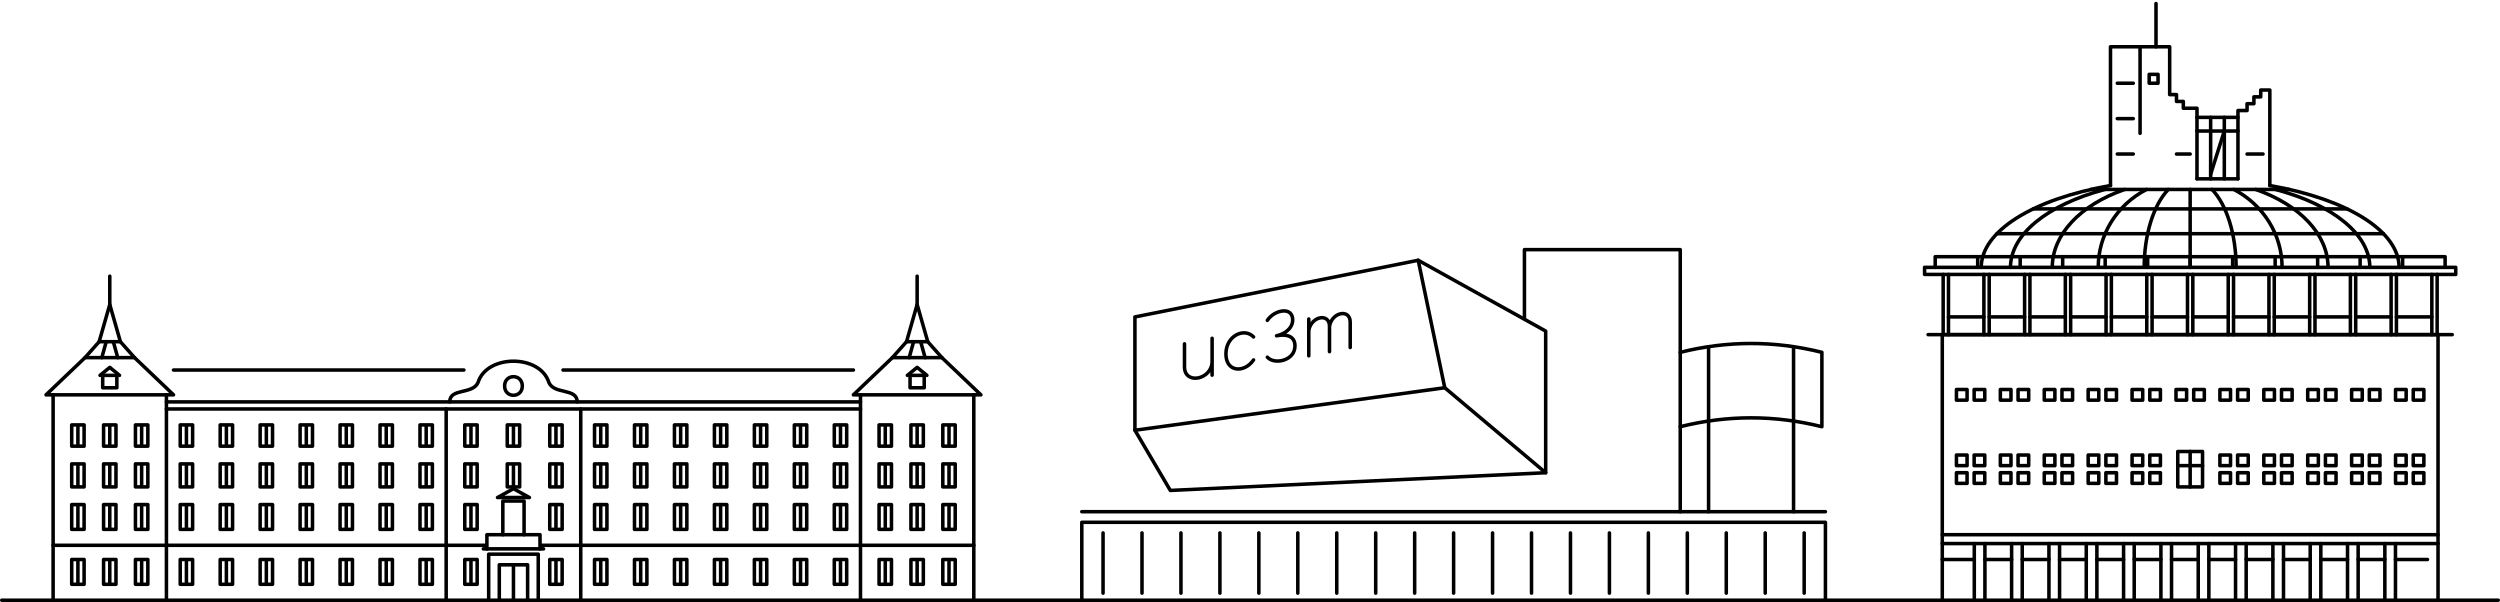
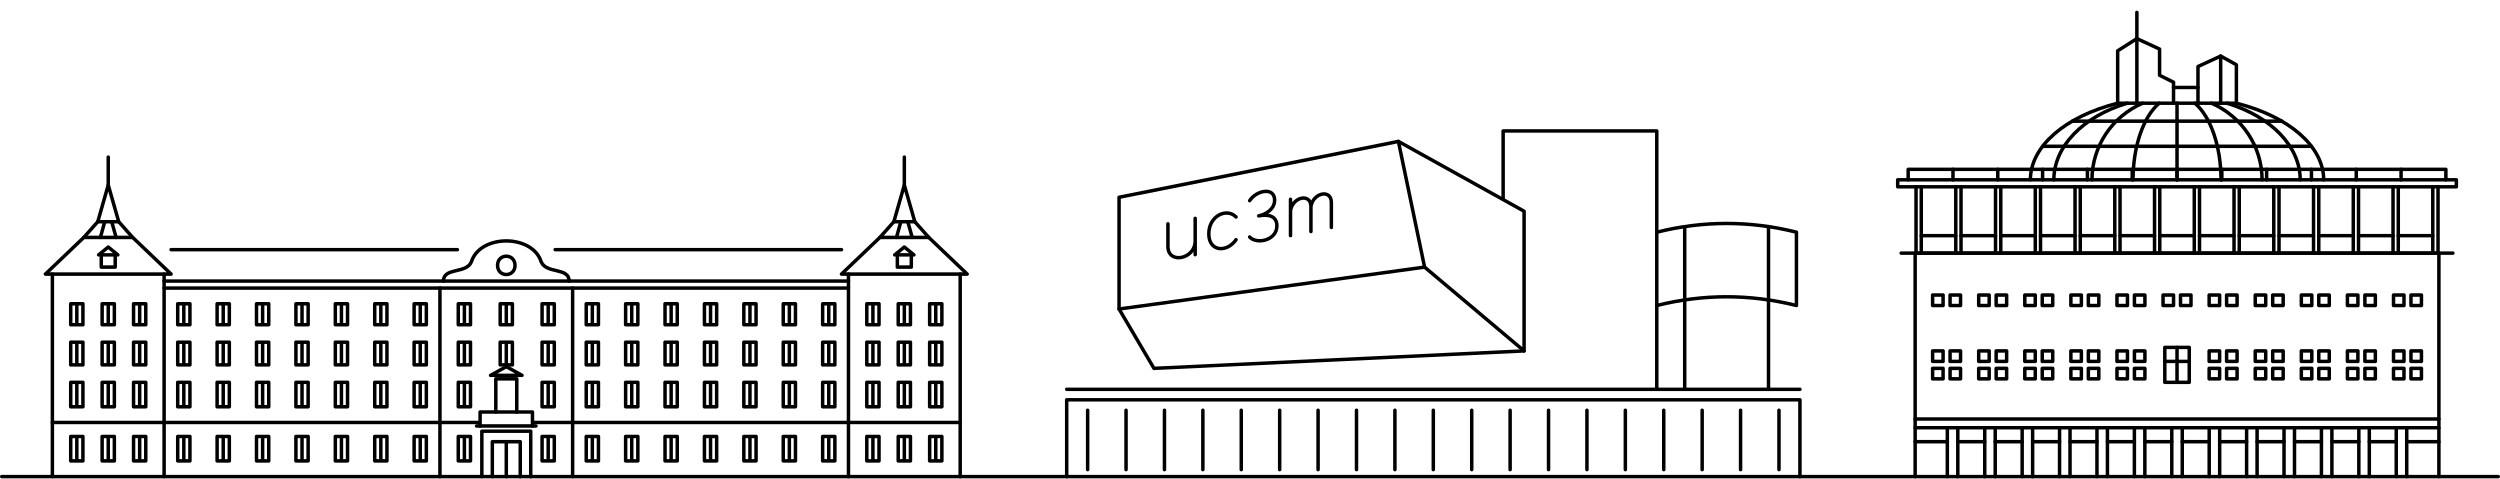
- <svg xmlns="http://www.w3.org/2000/svg" fill="none" stroke="currentColor" stroke-linecap="round" stroke-linejoin="round" stroke-width="2" viewBox="-1 -1 1412 340">
-   <path d="M29 338V222h-4l22-21h28l22 21h-4v116" />
-   <path d="M29 222h64" />
-   <path d="m47 201 8-9 6-21 6 21 8 9" />
-   <path d="M55 192h12" />
-   <path d="m56.5 201 2.5-9m6.5 9-2.5-9" />
-   <path d="M61 171v-16" />
-   <path d="M57 218v-7h8v7Z" />
-   <path d="m55.5 211 5.5-4.5 5.5 4.5" />
-   <path d="M485 338V222h-4l22-21h28l22 21h-4v116" />
-   <path d="M485 222h64" />
-   <path d="m503 201 8-9 6-21 6 21 8 9" />
-   <path d="M511 192h12" />
-   <path d="m512.5 201 2.5-9m6.5 9-2.5-9" />
-   <path d="M517 171v-16" />
-   <path d="M513 218v-7h8v7Z" />
-   <path d="m511.5 211 5.5-4.5 5.5 4.5" />
-   <path d="M93 226h392" />
-   <path d="M93 230h392" />
-   <path d="M97 208h164" />
-   <path d="M317 208h164" />
-   <path d="M251 230v108" />
-   <path d="M327 230v108" />
-   <path d="M253 226c0-8 13-4 16-11 5-16 35-16 40 0 3 7 16 3 16 11" />
-   <path d="M284 217c0 7 10 7 10 0s-10-7-10 0" />
-   <path d="M29 307h244" />
-   <path d="M305 307h244" />
-   <path d="M39.5 329v-14h7v14Zm3.5 0v-14m14.5 14v-14h7v14Zm3.5 0v-14m14.5 14v-14h7v14Zm3.5 0v-14m21.79 14v-14h7v14Zm3.5 0v-14m19.07 14v-14h7v14Zm3.5 0v-14m19.07 14v-14h7v14Zm3.5 0v-14m19.07 14v-14h7v14Zm3.5 0v-14m19.07 14v-14h7v14Zm3.5 0v-14m19.07 14v-14h7v14Zm3.5 0v-14m19.07 14v-14h7v14Zm3.5 0v-14m21.79 14v-14h7v14Zm3.5 0v-14m44.5 14v-14h7v14Zm3.5 0v-14m21.79 14v-14h7v14Zm3.5 0v-14m19.07 14v-14h7v14Zm3.5 0v-14m19.07 14v-14h7v14Zm3.5 0v-14m19.07 14v-14h7v14Zm3.5 0v-14m19.07 14v-14h7v14Zm3.5 0v-14m19.07 14v-14h7v14Zm3.5 0v-14m19.07 14v-14h7v14Zm3.5 0v-14m21.79 14v-14h7v14Zm3.5 0v-14m14.5 14v-14h7v14Zm3.5 0v-14m14.5 14v-14h7v14Zm3.5 0v-14" />
-   <path d="M39.5 298v-14h7v14Zm3.5 0v-14m14.5 14v-14h7v14Zm3.5 0v-14m14.5 14v-14h7v14Zm3.5 0v-14m21.79 14v-14h7v14Zm3.5 0v-14m19.07 14v-14h7v14Zm3.5 0v-14m19.07 14v-14h7v14Zm3.5 0v-14m19.07 14v-14h7v14Zm3.5 0v-14m19.07 14v-14h7v14Zm3.5 0v-14m19.07 14v-14h7v14Zm3.5 0v-14m19.07 14v-14h7v14Zm3.5 0v-14m21.79 14v-14h7v14Zm3.5 0v-14m44.5 14v-14h7v14Zm3.5 0v-14m21.79 14v-14h7v14Zm3.5 0v-14m19.07 14v-14h7v14Zm3.5 0v-14m19.07 14v-14h7v14Zm3.5 0v-14m19.07 14v-14h7v14Zm3.5 0v-14m19.07 14v-14h7v14Zm3.5 0v-14m19.07 14v-14h7v14Zm3.5 0v-14m19.07 14v-14h7v14Zm3.5 0v-14m21.79 14v-14h7v14Zm3.5 0v-14m14.5 14v-14h7v14Zm3.5 0v-14m14.5 14v-14h7v14Zm3.5 0v-14" />
-   <path d="M39.5 274v-13h7v13Zm3.5 0v-13m14.5 13v-13h7v13Zm3.5 0v-13m14.5 13v-13h7v13Zm3.5 0v-13m21.79 13v-13h7v13Zm3.5 0v-13m19.07 13v-13h7v13Zm3.5 0v-13m19.07 13v-13h7v13Zm3.5 0v-13m19.07 13v-13h7v13Zm3.5 0v-13m19.07 13v-13h7v13Zm3.5 0v-13m19.07 13v-13h7v13Zm3.5 0v-13m19.07 13v-13h7v13Zm3.5 0v-13m21.79 13v-13h7v13Zm3.5 0v-13m20.5 13v-13h7v13Zm3.5 0v-13m20.5 13v-13h7v13Zm3.5 0v-13m21.79 13v-13h7v13Zm3.5 0v-13m19.07 13v-13h7v13Zm3.5 0v-13m19.07 13v-13h7v13Zm3.5 0v-13m19.07 13v-13h7v13Zm3.5 0v-13m19.07 13v-13h7v13Zm3.5 0v-13m19.07 13v-13h7v13Zm3.5 0v-13m19.07 13v-13h7v13Zm3.5 0v-13m21.79 13v-13h7v13Zm3.5 0v-13m14.5 13v-13h7v13Zm3.5 0v-13m14.5 13v-13h7v13Zm3.5 0v-13" />
-   <path d="M39.5 251v-12h7v12Zm3.5 0v-12m14.5 12v-12h7v12Zm3.5 0v-12m14.5 12v-12h7v12Zm3.5 0v-12m21.79 12v-12h7v12Zm3.5 0v-12m19.07 12v-12h7v12Zm3.5 0v-12m19.07 12v-12h7v12Zm3.5 0v-12m19.07 12v-12h7v12Zm3.5 0v-12m19.07 12v-12h7v12Zm3.5 0v-12m19.07 12v-12h7v12Zm3.5 0v-12m19.07 12v-12h7v12Zm3.5 0v-12m21.79 12v-12h7v12Zm3.5 0v-12m20.5 12v-12h7v12Zm3.5 0v-12m20.5 12v-12h7v12Zm3.5 0v-12m21.79 12v-12h7v12Zm3.5 0v-12m19.07 12v-12h7v12Zm3.5 0v-12m19.07 12v-12h7v12Zm3.5 0v-12m19.07 12v-12h7v12Zm3.5 0v-12m19.07 12v-12h7v12Zm3.5 0v-12m19.07 12v-12h7v12Zm3.5 0v-12m19.07 12v-12h7v12Zm3.5 0v-12m21.79 12v-12h7v12Zm3.5 0v-12m14.5 12v-12h7v12Zm3.5 0v-12m14.5 12v-12h7v12Zm3.5 0v-12" />
-   <path d="M275 338v-26h28v26" />
-   <path d="M272 309h34" />
-   <path d="M281 338v-20h16v20" />
-   <path d="M289 338v-20" />
-   <path d="M274 309v-8h30v8" />
-   <path d="M283 301v-19h12v19" />
-   <path d="m280 280 9-5 9 5Z" />
-   <path d="M610 338v-44h420v44" />
-   <path d="M610 288h420" />
-   <path d="M622 334v-34m22 34v-34m22 34v-34m22 34v-34m22 34v-34m22 34v-34m22 34v-34m22 34v-34m22 34v-34m22 34v-34m22 34v-34m22 34v-34m22 34v-34m22 34v-34m22 34v-34m22 34v-34m22 34v-34m22 34v-34m22 34v-34" />
-   <path d="M640 242v-64l160-32 15 72Z" />
-   <path d="m800 146 72 40v80l-57-48" />
-   <path d="m640 242 20 34 212-10" />
-   <path d="M860 179v-39h88v148" />
-   <path d="M948 198q40-10 80 0v42q-40-10-80 0" />
-   <path d="M964 195v93m48-93v93" />
-   <path d="M668 193.2v13c0 10.4 15.6 7.28 15.6-3.12v-13 20.8" />
-   <path d="M707 189.3c-5.2-5.46-15.6-.78-15.6 9.62s10.4 10.92 15.6 3.38" />
-   <path d="M714.8 179.94c3.9-5.98 14.3-8.06 14.3-.26 0 5.2-5.2 8.19-9.1 8.97 5.2-1.04 10.4-.13 10.4 5.72 0 8.45-11.7 10.79-15.6 6.37" />
-   <path d="M738.2 199.96v-20.8 6.5c1.3-8.06 11.7-10.14 11.7-2.34v14.3-14.3c1.3-8.06 11.7-10.14 11.7-2.34v14.3" />
-   <path d="M1096 338V188h280v150" />
-   <path d="M1114.08 338v-32m6 0v32m15.08 0v-32m6 0v32m15.08 0v-32m6 0v32m15.08 0v-32m6 0v32m15.08 0v-32m6 0v32m15.08 0v-32m6 0v32m15.08 0v-32m6 0v32m15.08 0v-32m6 0v32m15.08 0v-32m6 0v32m15.08 0v-32m6 0v32m15.08 0v-32m6 0v32m15.08 0v-32m6 0v32" />
-   <path d="M1096 306h280" />
-   <path d="M1096 301h280" />
-   <path d="M1096 315h18.08m6 0h15.08m6 0h15.08m6 0h15.08m6 0h15.08m6 0h15.08m6 0h15.08m6 0h15.08m6 0h15.08m6 0h15.08m6 0h15.08m6 0h15.08m6 0h18.08" />
-   <path d="M1088 188h296" />
-   <path d="M1096.5 188v-34m3 0v34m20 0v-34m3 0v34m20 0v-34m3 0v34m20 0v-34m3 0v34m20 0v-34m3 0v34m20 0v-34m3 0v34m20 0v-34m3 0v34m20 0v-34m3 0v34m20 0v-34m3 0v34m20 0v-34m3 0v34m20 0v-34m3 0v34m20 0v-34m3 0v34m20 0v-34m3 0v34" />
-   <path d="M1099.5 178h20m3 0h20m3 0h20m3 0h20m3 0h20m3 0h20m3 0h20m3 0h20m3 0h20m3 0h20m3 0h20m3 0h20" />
-   <path d="M1086 154h300v-4h-300Z" />
-   <path d="M1104 225h6v-6h-6Zm10 0h6v-6h-6Zm14.8 0h6v-6h-6Zm10 0h6v-6h-6Zm14.8 0h6v-6h-6Zm10 0h6v-6h-6Zm14.8 0h6v-6h-6Zm10 0h6v-6h-6Zm14.8 0h6v-6h-6Zm10 0h6v-6h-6Zm14.8 0h6v-6h-6Zm10 0h6v-6h-6Zm14.8 0h6v-6h-6Zm10 0h6v-6h-6Zm14.8 0h6v-6h-6Zm10 0h6v-6h-6Zm14.8 0h6v-6h-6Zm10 0h6v-6h-6Zm14.8 0h6v-6h-6Zm10 0h6v-6h-6Zm14.8 0h6v-6h-6Zm10 0h6v-6h-6Z" />
-   <path d="M1104 272h6v-6h-6Zm10 0h6v-6h-6Zm-10-10h6v-6h-6Zm10 0h6v-6h-6Zm14.8 10h6v-6h-6Zm10 0h6v-6h-6Zm-10-10h6v-6h-6Zm10 0h6v-6h-6Zm14.8 10h6v-6h-6Zm10 0h6v-6h-6Zm-10-10h6v-6h-6Zm10 0h6v-6h-6Zm14.8 10h6v-6h-6Zm10 0h6v-6h-6Zm-10-10h6v-6h-6Zm10 0h6v-6h-6Zm14.8 10h6v-6h-6Zm10 0h6v-6h-6Zm-10-10h6v-6h-6Zm10 0h6v-6h-6Zm39.6 10h6v-6h-6Zm10 0h6v-6h-6Zm-10-10h6v-6h-6Zm10 0h6v-6h-6Zm14.8 10h6v-6h-6Zm10 0h6v-6h-6Zm-10-10h6v-6h-6Zm10 0h6v-6h-6Zm14.8 10h6v-6h-6Zm10 0h6v-6h-6Zm-10-10h6v-6h-6Zm10 0h6v-6h-6Zm14.8 10h6v-6h-6Zm10 0h6v-6h-6Zm-10-10h6v-6h-6Zm10 0h6v-6h-6Zm14.8 10h6v-6h-6Zm10 0h6v-6h-6Zm-10-10h6v-6h-6Zm10 0h6v-6h-6Z" />
-   <path d="M1229 274v-20h14v20Z" />
-   <path d="M1236 274v-20m-7 8h14" />
-   <path d="M1092 150v-6h288v6" />
-   <path d="M1116 150v-6m24 6v-6m24 6v-6m24 6v-6m24 6v-6m24 6v-6m24 6v-6m24 6v-6m24 6v-6m24 6v-6m24 6v-6" />
-   <path d="M1118 150c0-20.25 28.82-38.5 73-46.22" />
-   <path d="M1354 150c0-20.25-28.82-38.5-73-46.22" />
-   <path d="M1126.85 131h218.3m-197.8-14h177.3m-144.7-11h112.1" />
-   <path d="M1134.52 150c0-18.38 20.46-35.27 53.28-44" />
-   <path d="M1158.12 150c0-18.38 15.7-35.27 40.89-44" />
-   <path d="M1184.08 150c0-18.38 10.47-35.27 27.26-44" />
-   <path d="M1210.04 150c0-18.38 5.23-35.27 13.63-44" />
-   <path d="M1236 150v-44" />
-   <path d="M1261.96 150c0-18.38-5.23-35.27-13.63-44" />
-   <path d="M1287.92 150c0-18.38-10.47-35.27-27.26-44" />
-   <path d="M1313.88 150c0-18.38-15.7-35.27-40.89-44" />
-   <path d="M1337.48 150c0-18.38-20.46-35.27-53.28-44" />
-   <path d="M1191 103.78V25.43h33.43v27h3.86v3.86h3.85v3.85h7.72V100" />
-   <path d="M1263 100V61.43h5.14v-3.86h3.86v-3.86h3.86v-3.85h5.14v53.92" />
-   <path d="M1239.86 100H1263" />
-   <path d="M1207.71 25.43v48.86" />
-   <path d="M1212.86 46h5v-5h-5Z" />
-   <path d="M1239.86 73H1263" />
-   <path d="M1239.86 65.29H1263" />
-   <path d="M1247.57 65.29V100m7.72-34.71V100" />
-   <path d="m1247.57 97.43 7.72-24.43" />
-   <path d="M1194.86 86h9m-9-20h9m-9-20h9m24.43 40h7.71m32.14 0h9" />
-   <path d="M1216.71 25.43V1" />
-   <path d="M0 338h1410" />
+ <svg xmlns="http://www.w3.org/2000/svg" fill="none" stroke="currentColor" stroke-linecap="round" stroke-linejoin="round" stroke-width="2" viewBox="-1 -1 1432 274">
+   <path d="M29 272V156h-4l22-21h28l22 21h-4v116" />
+   <path d="M29 156h64" />
+   <path d="m47 135 8-9 6-21 6 21 8 9" />
+   <path d="M55 126h12" />
+   <path d="m56.5 135 2.5-9m6.5 9-2.5-9" />
+   <path d="M61 105V89" />
+   <path d="M57 152v-7h8v7Z" />
+   <path d="m55.5 145 5.5-4.5 5.5 4.5" />
+   <path d="M485 272V156h-4l22-21h28l22 21h-4v116" />
+   <path d="M485 156h64" />
+   <path d="m503 135 8-9 6-21 6 21 8 9" />
+   <path d="M511 126h12" />
+   <path d="m512.5 135 2.5-9m6.5 9-2.5-9" />
+   <path d="M517 105V89" />
+   <path d="M513 152v-7h8v7Z" />
+   <path d="m511.5 145 5.5-4.5 5.5 4.5" />
+   <path d="M93 160h392" />
+   <path d="M93 164h392" />
+   <path d="M97 142h164" />
+   <path d="M317 142h164" />
+   <path d="M251 164v108" />
+   <path d="M327 164v108" />
+   <path d="M253 160c0-8 13-4 16-11 5-16 35-16 40 0 3 7 16 3 16 11" />
+   <path d="M284 151c0 7 10 7 10 0s-10-7-10 0" />
+   <path d="M29 241h244" />
+   <path d="M305 241h244" />
+   <path d="M39.5 263v-14h7v14Zm3.5 0v-14m14.5 14v-14h7v14Zm3.5 0v-14m14.5 14v-14h7v14Zm3.5 0v-14m21.79 14v-14h7v14Zm3.5 0v-14m19.07 14v-14h7v14Zm3.5 0v-14m19.07 14v-14h7v14Zm3.5 0v-14m19.07 14v-14h7v14Zm3.5 0v-14m19.07 14v-14h7v14Zm3.5 0v-14m19.07 14v-14h7v14Zm3.5 0v-14m19.07 14v-14h7v14Zm3.5 0v-14m21.79 14v-14h7v14Zm3.5 0v-14m44.5 14v-14h7v14Zm3.5 0v-14m21.79 14v-14h7v14Zm3.5 0v-14m19.07 14v-14h7v14Zm3.5 0v-14m19.07 14v-14h7v14Zm3.5 0v-14m19.07 14v-14h7v14Zm3.5 0v-14m19.07 14v-14h7v14Zm3.5 0v-14m19.07 14v-14h7v14Zm3.5 0v-14m19.07 14v-14h7v14Zm3.5 0v-14m21.79 14v-14h7v14Zm3.5 0v-14m14.5 14v-14h7v14Zm3.5 0v-14m14.5 14v-14h7v14Zm3.5 0v-14" />
+   <path d="M39.5 232v-14h7v14Zm3.5 0v-14m14.5 14v-14h7v14Zm3.5 0v-14m14.5 14v-14h7v14Zm3.5 0v-14m21.79 14v-14h7v14Zm3.5 0v-14m19.07 14v-14h7v14Zm3.5 0v-14m19.07 14v-14h7v14Zm3.5 0v-14m19.07 14v-14h7v14Zm3.5 0v-14m19.07 14v-14h7v14Zm3.5 0v-14m19.07 14v-14h7v14Zm3.5 0v-14m19.07 14v-14h7v14Zm3.5 0v-14m21.79 14v-14h7v14Zm3.5 0v-14m44.5 14v-14h7v14Zm3.5 0v-14m21.79 14v-14h7v14Zm3.5 0v-14m19.07 14v-14h7v14Zm3.5 0v-14m19.07 14v-14h7v14Zm3.5 0v-14m19.07 14v-14h7v14Zm3.5 0v-14m19.07 14v-14h7v14Zm3.5 0v-14m19.07 14v-14h7v14Zm3.5 0v-14m19.07 14v-14h7v14Zm3.5 0v-14m21.79 14v-14h7v14Zm3.5 0v-14m14.5 14v-14h7v14Zm3.5 0v-14m14.5 14v-14h7v14Zm3.5 0v-14" />
+   <path d="M39.5 208v-13h7v13Zm3.5 0v-13m14.5 13v-13h7v13Zm3.5 0v-13m14.5 13v-13h7v13Zm3.5 0v-13m21.79 13v-13h7v13Zm3.5 0v-13m19.07 13v-13h7v13Zm3.5 0v-13m19.07 13v-13h7v13Zm3.5 0v-13m19.07 13v-13h7v13Zm3.5 0v-13m19.07 13v-13h7v13Zm3.5 0v-13m19.07 13v-13h7v13Zm3.5 0v-13m19.07 13v-13h7v13Zm3.5 0v-13m21.79 13v-13h7v13Zm3.5 0v-13m20.5 13v-13h7v13Zm3.5 0v-13m20.5 13v-13h7v13Zm3.5 0v-13m21.79 13v-13h7v13Zm3.5 0v-13m19.07 13v-13h7v13Zm3.5 0v-13m19.07 13v-13h7v13Zm3.5 0v-13m19.07 13v-13h7v13Zm3.5 0v-13m19.07 13v-13h7v13Zm3.5 0v-13m19.07 13v-13h7v13Zm3.5 0v-13m19.07 13v-13h7v13Zm3.5 0v-13m21.79 13v-13h7v13Zm3.5 0v-13m14.5 13v-13h7v13Zm3.5 0v-13m14.5 13v-13h7v13Zm3.5 0v-13" />
+   <path d="M39.5 185v-12h7v12Zm3.5 0v-12m14.5 12v-12h7v12Zm3.5 0v-12m14.5 12v-12h7v12Zm3.5 0v-12m21.79 12v-12h7v12Zm3.5 0v-12m19.07 12v-12h7v12Zm3.5 0v-12m19.07 12v-12h7v12Zm3.5 0v-12m19.07 12v-12h7v12Zm3.5 0v-12m19.07 12v-12h7v12Zm3.5 0v-12m19.07 12v-12h7v12Zm3.5 0v-12m19.07 12v-12h7v12Zm3.5 0v-12m21.79 12v-12h7v12Zm3.5 0v-12m20.5 12v-12h7v12Zm3.5 0v-12m20.5 12v-12h7v12Zm3.5 0v-12m21.79 12v-12h7v12Zm3.5 0v-12m19.07 12v-12h7v12Zm3.5 0v-12m19.07 12v-12h7v12Zm3.5 0v-12m19.07 12v-12h7v12Zm3.5 0v-12m19.07 12v-12h7v12Zm3.5 0v-12m19.07 12v-12h7v12Zm3.5 0v-12m19.07 12v-12h7v12Zm3.5 0v-12m21.79 12v-12h7v12Zm3.5 0v-12m14.5 12v-12h7v12Zm3.5 0v-12m14.5 12v-12h7v12Zm3.5 0v-12" />
+   <path d="M275 272v-26h28v26" />
+   <path d="M272 243h34" />
+   <path d="M281 272v-20h16v20" />
+   <path d="M289 272v-20" />
+   <path d="M274 243v-8h30v8" />
+   <path d="M283 235v-19h12v19" />
+   <path d="m280 214 9-5 9 5Z" />
+   <path d="M610 272v-44h420v44" />
+   <path d="M610 222h420" />
+   <path d="M622 268v-34m22 34v-34m22 34v-34m22 34v-34m22 34v-34m22 34v-34m22 34v-34m22 34v-34m22 34v-34m22 34v-34m22 34v-34m22 34v-34m22 34v-34m22 34v-34m22 34v-34m22 34v-34m22 34v-34m22 34v-34m22 34v-34" />
+   <path d="M640 176v-64l160-32 15 72Z" />
+   <path d="m800 80 72 40v80l-57-48" />
+   <path d="m640 176 20 34 212-10" />
+   <path d="M860 113V74h88v148" />
+   <path d="M948 132q40-10 80 0v42q-40-10-80 0" />
+   <path d="M964 129v93m48-93v93" />
+   <path d="M668 127.2v13c0 10.4 15.6 7.28 15.6-3.12v-13 20.8" />
+   <path d="M707 123.3c-5.2-5.46-15.6-.78-15.6 9.62s10.4 10.92 15.6 3.38" />
+   <path d="M714.8 113.94c3.9-5.98 14.3-8.06 14.3-.26 0 5.2-5.2 8.19-9.1 8.97 5.2-1.04 10.4-.13 10.4 5.72 0 8.45-11.7 10.79-15.6 6.37" />
+   <path d="M738.2 133.96v-20.8 6.5c1.3-8.06 11.7-10.14 11.7-2.34v14.3-14.3c1.3-8.06 11.7-10.14 11.7-2.34v14.3" />
+   <path d="M1096 272V144h300v128" />
+   <path d="M1114.43 272v-28m6 0v28m15.43 0v-28m6 0v28m15.43 0v-28m6 0v28m15.42 0v-28m6 0v28m15.43 0v-28m6 0v28m15.43 0v-28m6 0v28m15.43 0v-28m6 0v28m15.43 0v-28m6 0v28m15.43 0v-28m6 0v28m15.43 0v-28m6 0v28m15.42 0v-28m6 0v28m15.43 0v-28m6 0v28m15.43 0v-28m6 0v28" />
+   <path d="M1096 244h300" />
+   <path d="M1096 239h300" />
+   <path d="M1096 252h18.43m6 0h15.43m6 0h15.43m6 0h15.42m6 0h15.43m6 0h15.43m6 0H1243m6 0h15.43m6 0h15.43m6 0h15.43m6 0h15.42m6 0h15.43m6 0h15.43m6 0H1396" />
+   <path d="M1088 144h316" />
+   <path d="M1096.5 144v-38m3 0v38m19.77 0v-38m3 0v38m19.77 0v-38m3 0v38m19.77 0v-38m3 0v38m19.77 0v-38m3 0v38m19.77 0v-38m3 0v38m19.77 0v-38m3 0v38m19.76 0v-38m3 0v38m19.77 0v-38m3 0v38m19.77 0v-38m3 0v38m19.77 0v-38m3 0v38m19.77 0v-38m3 0v38m19.77 0v-38m3 0v38m19.77 0v-38m3 0v38" />
+   <path d="M1099.5 134h19.77m3 0h19.77m3 0h19.77m3 0h19.77m3 0h19.77m3 0h19.77m3 0h19.76m3 0h19.77m3 0h19.77m3 0h19.77m3 0h19.77m3 0h19.77m3 0h19.77" />
+   <path d="M1086 106h320v-4h-320Z" />
+   <path d="M1106 174h6v-6h-6Zm10 0h6v-6h-6Zm16.4 0h6v-6h-6Zm10 0h6v-6h-6Zm16.4 0h6v-6h-6Zm10 0h6v-6h-6Zm16.4 0h6v-6h-6Zm10 0h6v-6h-6Zm16.4 0h6v-6h-6Zm10 0h6v-6h-6Zm16.4 0h6v-6h-6Zm10 0h6v-6h-6Zm16.4 0h6v-6h-6Zm10 0h6v-6h-6Zm16.4 0h6v-6h-6Zm10 0h6v-6h-6Zm16.4 0h6v-6h-6Zm10 0h6v-6h-6Zm16.4 0h6v-6h-6Zm10 0h6v-6h-6Zm16.4 0h6v-6h-6Zm10 0h6v-6h-6Z" />
+   <path d="M1106 216h6v-6h-6Zm10 0h6v-6h-6Zm-10-10h6v-6h-6Zm10 0h6v-6h-6Zm16.4 10h6v-6h-6Zm10 0h6v-6h-6Zm-10-10h6v-6h-6Zm10 0h6v-6h-6Zm16.4 10h6v-6h-6Zm10 0h6v-6h-6Zm-10-10h6v-6h-6Zm10 0h6v-6h-6Zm16.4 10h6v-6h-6Zm10 0h6v-6h-6Zm-10-10h6v-6h-6Zm10 0h6v-6h-6Zm16.4 10h6v-6h-6Zm10 0h6v-6h-6Zm-10-10h6v-6h-6Zm10 0h6v-6h-6Zm42.8 10h6v-6h-6Zm10 0h6v-6h-6Zm-10-10h6v-6h-6Zm10 0h6v-6h-6Zm16.4 10h6v-6h-6Zm10 0h6v-6h-6Zm-10-10h6v-6h-6Zm10 0h6v-6h-6Zm16.4 10h6v-6h-6Zm10 0h6v-6h-6Zm-10-10h6v-6h-6Zm10 0h6v-6h-6Zm16.4 10h6v-6h-6Zm10 0h6v-6h-6Zm-10-10h6v-6h-6Zm10 0h6v-6h-6Zm16.4 10h6v-6h-6Zm10 0h6v-6h-6Zm-10-10h6v-6h-6Zm10 0h6v-6h-6Z" />
+   <path d="M1239 218v-20h14v20Z" />
+   <path d="M1246 218v-20m-7 8h14" />
+   <path d="M1092 102v-6h308v6" />
+   <path d="M1117.67 102v-6m25.66 6v-6m25.67 6v-6m25.67 6v-6m25.66 6v-6m25.67 6v-6m25.67 6v-6m25.66 6v-6m25.67 6v-6m25.67 6v-6m25.66 6v-6" />
+   <path d="M1162 102c0-19 19.6-36.2 50-43.89" />
+   <path d="M1330 102c0-19-19.6-36.2-50-43.89" />
+   <path d="M1169.01 82.8h153.98m-136.98-14.4h119.98" />
+   <path d="M1175.44 102c0-19 16.47-36.2 42-43.89" />
+   <path d="M1197.28 102c0-19 11.37-36.2 29-43.89" />
+   <path d="M1220.8 102c0-19 5.88-36.2 15-43.89" />
+   <path d="M1246 102V58.11" />
+   <path d="M1271.2 102c0-19-5.88-36.2-15-43.89" />
+   <path d="M1294.72 102c0-19-11.37-36.2-29-43.89" />
+   <path d="M1316.56 102c0-19-16.47-36.2-42-43.89" />
+   <path d="M1212 58.11v-30l11-7 13 6v15l8 4v12Z" />
+   <path d="M1223 21.11v37" />
+   <path d="M1258 58.11v-21l13-6 9 5v22Z" />
+   <path d="M1271 31.11v27" />
+   <path d="M1244 58.11h14" />
+   <path d="M1244 49.11h14" />
+   <path d="M1223 21.11v-15" />
+   <path d="M0 272h1430" />
</svg>
